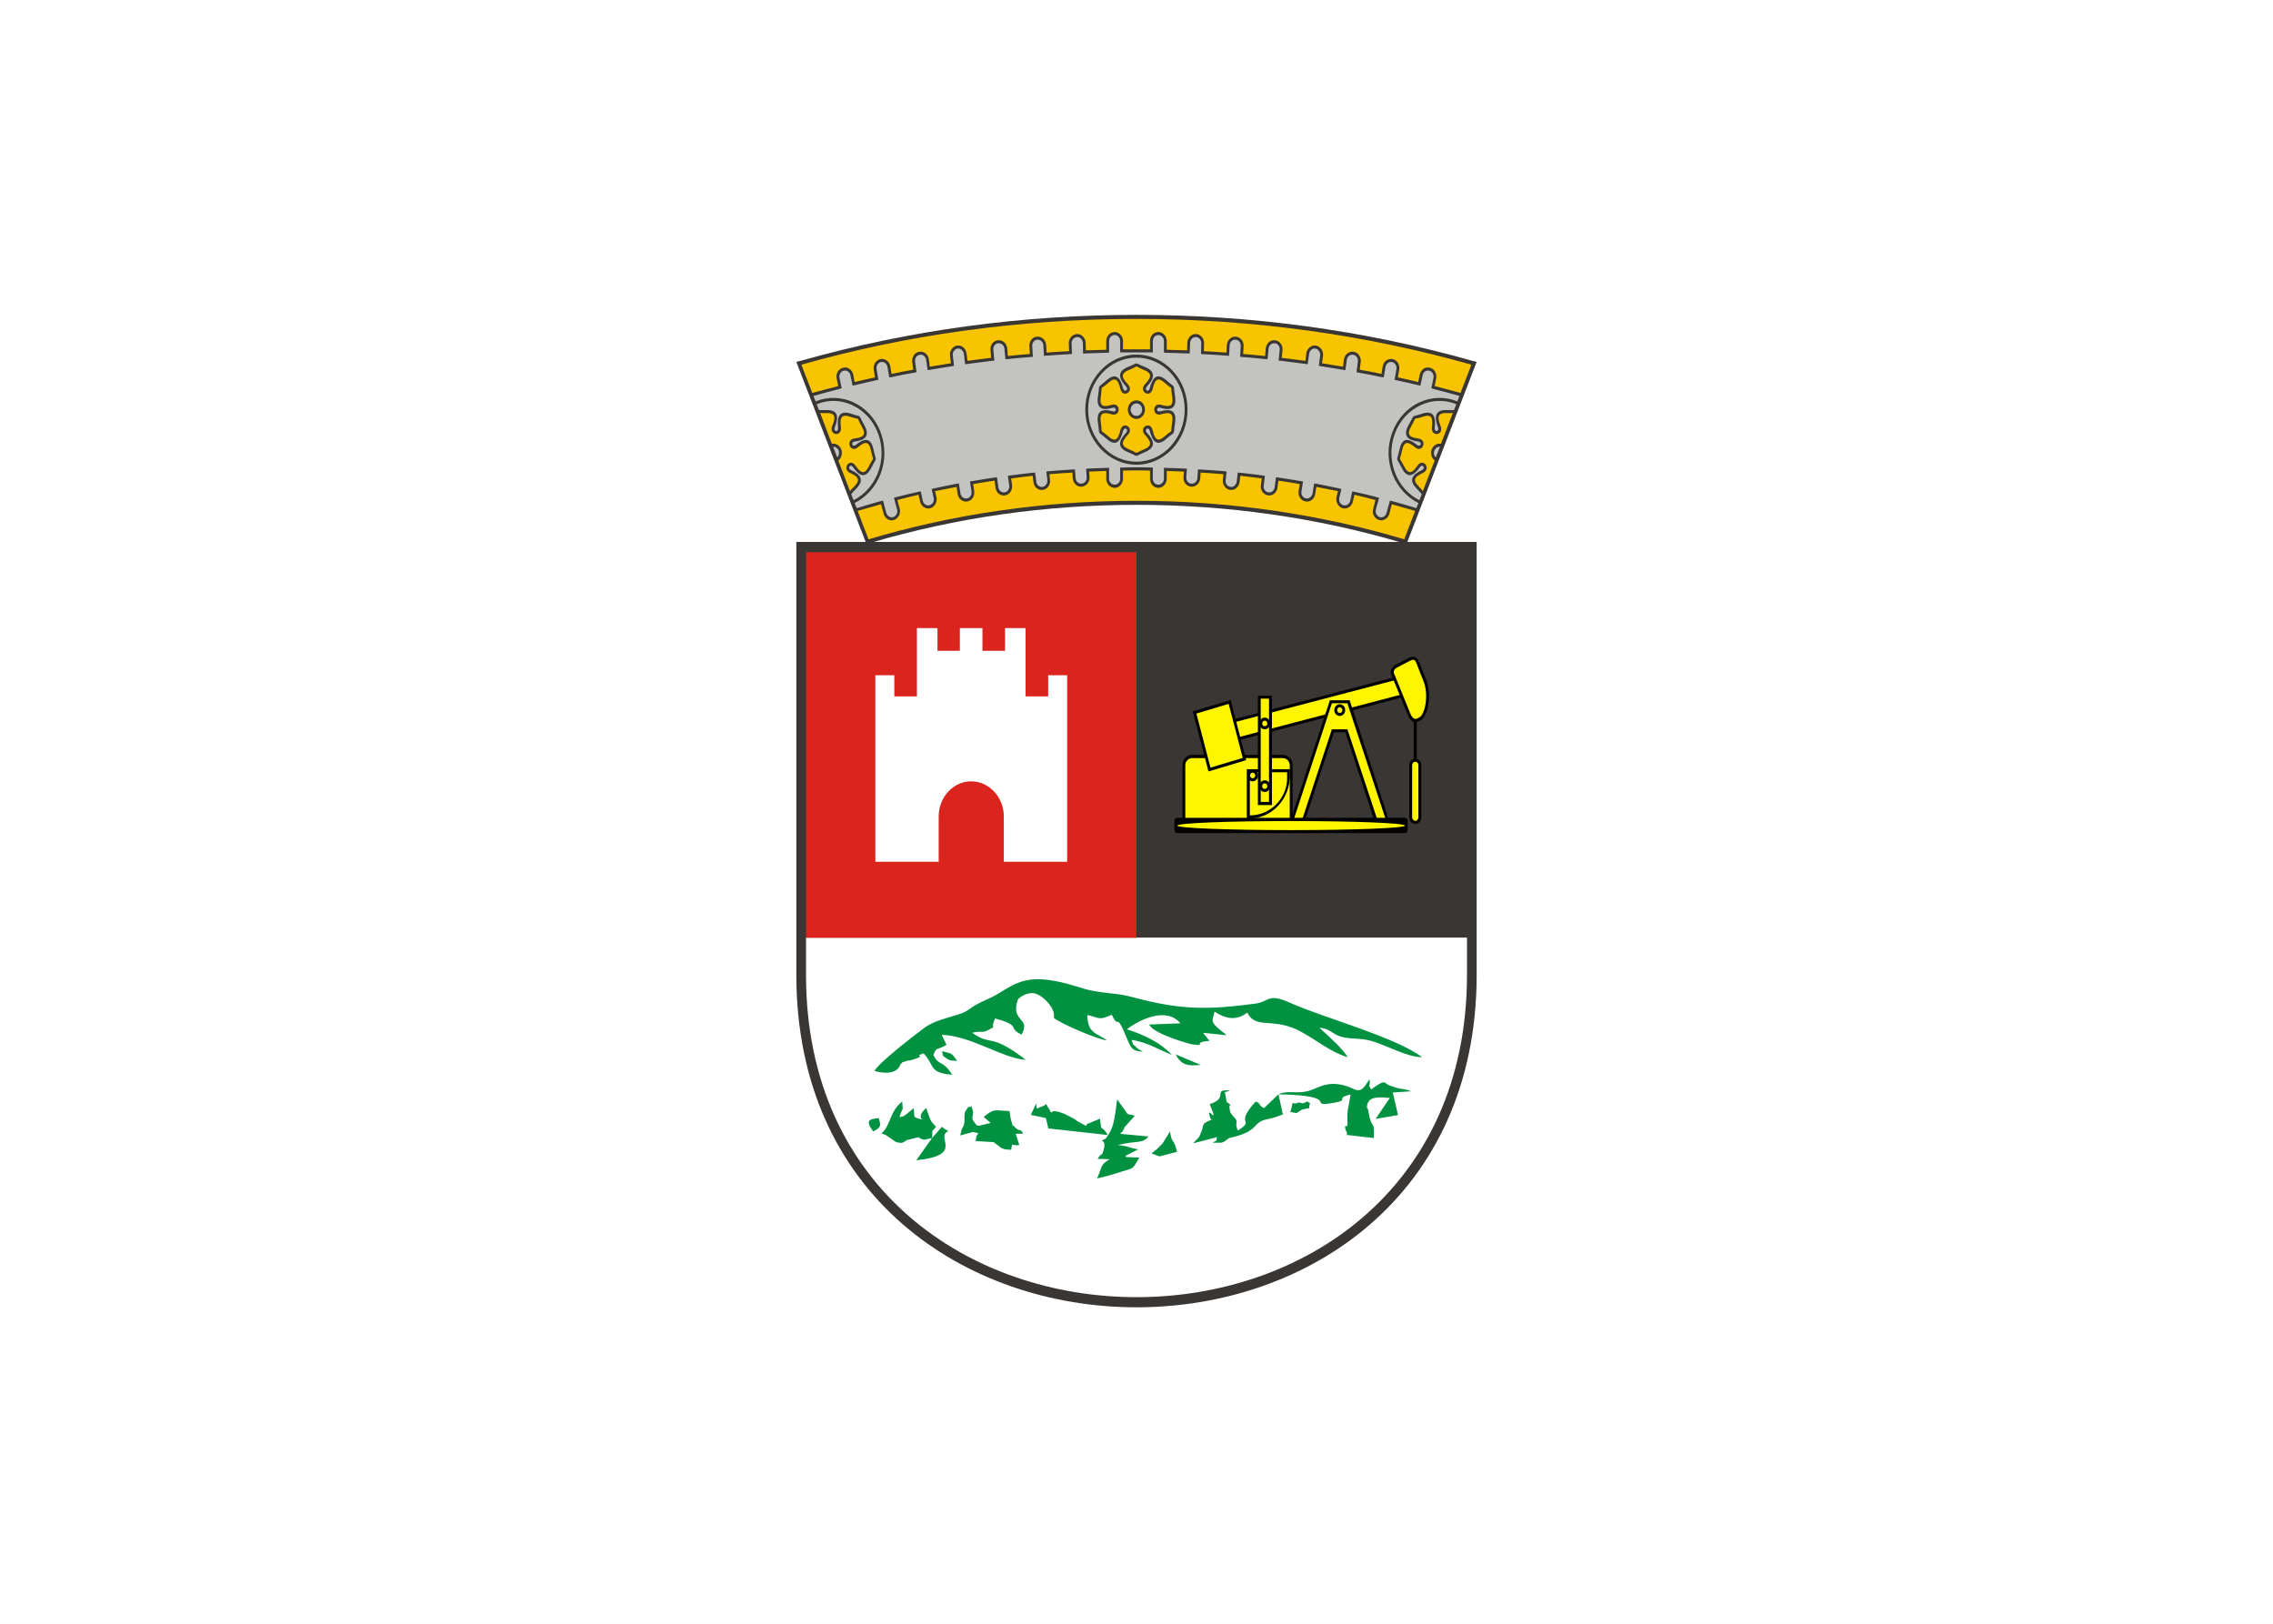
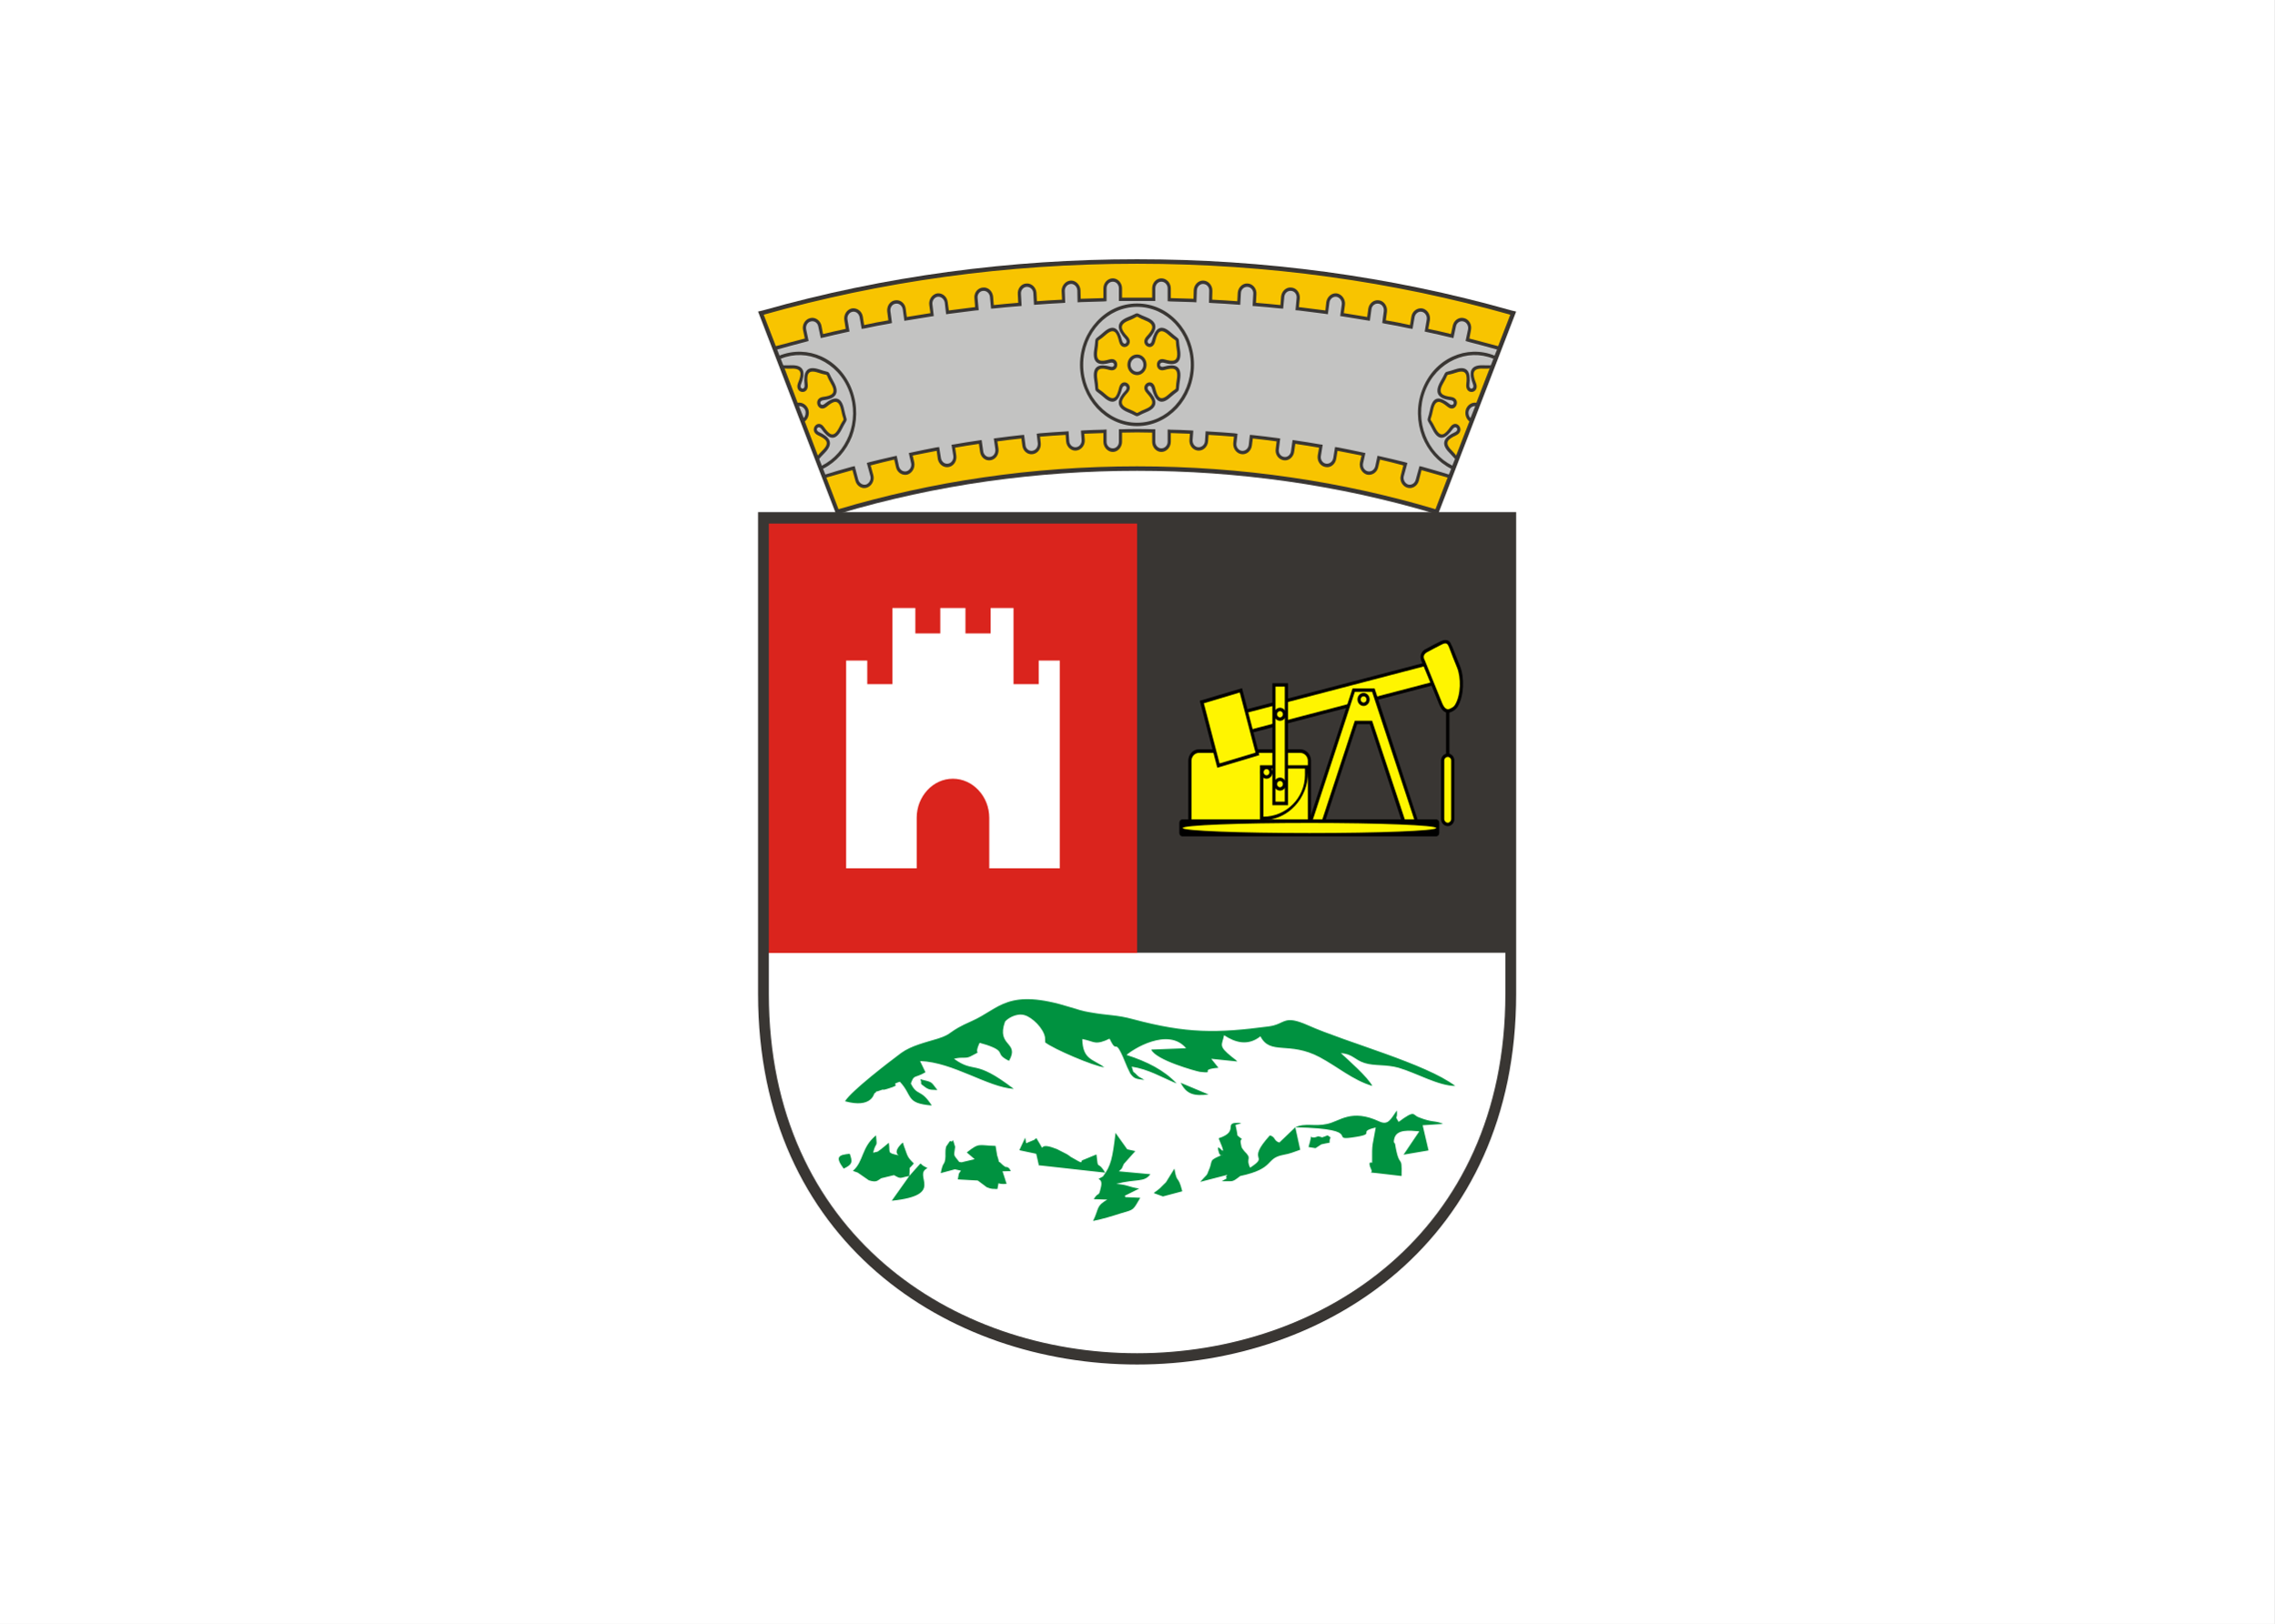
- <svg xmlns="http://www.w3.org/2000/svg" xml:space="preserve" width="1082.074" height="772.91" version="1.1" viewBox="0 0 11272.473 8050.933" id="prefix__svg91" clip-rule="evenodd" fill-rule="evenodd" image-rendering="optimizeQuality" shape-rendering="geometricPrecision" text-rendering="geometricPrecision">
-   <defs id="prefix__defs4">
-     <style type="text/css" id="style2">
+ <svg xmlns="http://www.w3.org/2000/svg" width="1082.1" height="772.91" clip-rule="evenodd" fill-rule="evenodd" image-rendering="optimizeQuality" shape-rendering="geometricPrecision" text-rendering="geometricPrecision" version="1.1" viewBox="0 0 11272 8050.9" xml:space="preserve">
+   <defs>
+     <style type="text/css">
			.prefix__fil4 {
				fill: #000
			}

			.prefix__fil0 {
				fill: #393633
			}

			.prefix__fil9 {
				fill: #f8c400
			}

			.prefix__fil5,
			.prefix__fil6 {
				fill: #fff500
			}

			.prefix__fil6 {
				fill-rule: nonzero
			}
		</style>
  </defs>
-   <g id="prefix__Layer_x0020_1">
-     <path fill="#fff" id="prefix__rect175" clip-rule="evenodd" fill-rule="evenodd" stroke-width="16.104" image-rendering="optimizeQuality" shape-rendering="geometricPrecision" text-rendering="geometricPrecision" d="M0-.417h11272.471v8051.765H0z" />
-     <g id="prefix___623482224" transform="translate(3949.235 1560.966)">
-       <g id="prefix__g71">
-         <path id="prefix__rect980" d="M47.998 3087.833v183.994c0 133.25 12.798 258.171 36.807 374.765 24.008 116.594 59.236 224.856 104.052 324.793 44.817 99.937 99.231 191.561 161.654 274.842 62.423 83.281 132.844 158.226 209.672 224.85 76.828 66.626 160.054 124.931 248.087 174.9 88.032 49.969 180.882 91.596 276.917 124.908 96.035 33.313 195.268 58.3 296.104 74.957 100.837 16.656 203.271 24.986 305.708 24.986 102.438 0 204.872-8.33 305.708-24.986 100.837-16.656 200.07-41.644 296.105-74.957 96.035-33.312 188.885-74.94 276.917-124.908 88.032-49.969 171.259-108.274 248.087-174.9 76.828-66.624 147.249-141.569 209.672-224.85 62.422-83.281 116.837-174.905 161.653-274.842 44.817-99.937 80.044-208.2 104.053-324.793 24.009-116.594 36.807-241.515 36.807-374.765v-183.994z" clip-rule="evenodd" display="inline" fill="#fff" fill-rule="evenodd" stroke="none" stroke-width="10.418" stroke-linecap="square" image-rendering="optimizeQuality" shape-rendering="geometricPrecision" text-rendering="geometricPrecision" />
-         <path class="prefix__fil0" d="M0 1126h3374v2146c0 2199-3374 2199-3374 0zm3326 1962v184c0 2132-3278 2132-3278 0v-184z" id="prefix__path7" display="inline" />
-         <path d="M387 3749c118 33 129-34 130-34 29-22-16 1 26-14 22-9 4 2 32-7 79-24 1-14 56-32 59 63 24 96 142 106-48-76-65-40-93-98 15-42 15-21 65-50l-24-50c147 5 302 117 417 124-180-138-170-65-266-134 43-11 51 3 80-14 50-28 4 7 34-57l31 9c94 32 31 38 100 71 49-86-58-62-18-174 7-11 49-41 88-29 34 10 83 58 90 98l1 23c36 29 216 106 263 111-51-38-96-33-98-126 45 9 52 21 84 13l18-6c2-1 7-3 9-4 3-1 7-4 11-4 39 83 15-32 78 126l14 29c18 24 25 23 62 28-14-10-21-10-31-20-26-28-12 0-25-39 76 12 130 46 200 75-55-59-132-98-223-127 24-23 185-126 265-30l-155 6c20 47 199 96 216 99 78 9-12-10 83-18l-32-40 116 12c-18-18 2 1-25-21-61-49-43-51-34-96 50 33 106 49 162 5 44 86 127 20 264 93 79 42 147 102 234 128-20-39-105-114-140-146 52 3 61 30 106 44s93 5 151 21c79 23 178 81 252 81-131-100-485-194-655-270-113-50-98-5-176 5-229 30-363 32-602-32-77-21-111-16-193-31-27-4-60-14-85-22-283-89-316 6-441 61-111 49-81 56-150 78-56 17-120 32-164 64-55 41-222 169-250 215zm489 303l27 6c-14 20-7 6-14 39l89 5 40 30c25 10 25 6 47 8 1-3 2-8 2-9 7-29-9-10 39-14 0 0-15-48-18-56 14 0 25-1 37-1l-8-13c-4-1-10-8-11-5-2 3-15-7-20-12-27-28-5 10-22-40l-7-42c-77-2-71-16-128 29l35 30-59 14-10-2c-28-36-23-23-18-67-18-57-1-14-23-26l-17 25c-6 24-1 38-4 57-6 31-9 6-20 61zm-78-353c-30-37-17-34-76-48 12 25-11 12 24 37 20 13 29 9 52 11zm1207 20l-124-52c26 50 57 60 124 52zm-203 454l86-23c-19-77-23-29-35-101l-37 60c-2 2-5 6-7 7l-21 21c-23 19-9 6-27 21zm-248 14c-51 30-35 38-63 95 45-9 83-21 124-34 61-18 52-12 86-69l-66-3-3-6 64-32c-50-8-50-17-102-21 91-24 124-5 152-43l-140-13c20-20 8-4 22-33l51-57-36-8-52-73c-14 116-20 145-56 194-43 23 3-4-9 48-12 51-8 14-32 53zm-316-204l11 48s-1 2-1 3l297 33c-37-61-30-2-39-81l-58 24c-21 4 14 28-56-13-2-2-6-4-8-6l-9-6-43-22c-3-1-6-3-8-3-95-38-32 39-85-46-3 2-7 2-8 6l-38 16-4-25-26 56zm-690 109l57-14c34 20 25 11 68 4l-78 110c244-25 90-114 159-145-22-12-18-9-31-21-17 19-35 38-50 56 5-53-7-22 20-56-32-32-26-31-45-81-1-6-2-8-4-12-48 43-18 57-18 57-54-12-37-9-44-56l-34 28c-22 14-4 9-36 16 14-56 19-15 13-77-66 53-54 116-103 158l22 8 49 34c35 11 38 1 55-9zm-167-43c39-18 40-30 27-66-47 5-68 11-27 66zm1783-78c-16-20-11-16-15-32-8-36 23-6-15-37-10-68-18-39 17-56-92-7-1 35-101 68 52 122-20-6 1 63 7 23 16 9 20 9-72 29-43 23-66 73-15 33 6-6-9 19-1 1-23 24-28 30l120-31c-17 23 19 5-24 28 52-1 43 7 82-23 158-34 109-78 191-94 33-6 44-12 76-23l-22-100c330 7 127 67 275 42 83-14 0-22 83-41-14 85-17 63-16 157 0 1-24-13-3 32 7 16-20 9 23 14l111 13c3-107-9-22-29-143-1-6-9-1-3-25 11-41 67-35 111-31l-70 104 111-19-26-112 91-6c-39-17-44-4-110-30-26-10-13-35-88 21-20-34-4-4-8-51-28 41-39 67-78 49-125-58-175-1-232 11-56 13-97-6-142 15l-71 68c-27-9-15-24-42-32-111 122 3 84-88 144-22-47 13-36-26-74zm317-13l26-17c59-14 26 3 41-31-21-12-1-12-37 0l-18-5c-50 22-19-33-43 48z" id="prefix__path9" fill="#009240" />
-         <path id="prefix__rect11" fill="#da241d" d="M48 1177h1639v1912H48z" />
-         <path d="M392 2712h314v-225c0-95 72-174 161-174s162 79 162 174v225h314v-925h-94v105h-112v-339h-102v113H923v-113H811v113H700v-113H598v339H486v-105h-94z" id="prefix__path13" fill="#fff" />
-         <g id="prefix__g69">
-           <path class="prefix__fil4" d="M1915 2541v-308c0-28 21-51 47-51h451c27 0 48 23 48 51v308z" id="prefix__path15" />
-           <path class="prefix__fil5" d="M1929 2525h518v-292c0-19-15-35-34-35h-451c-18 0-33 16-33 35z" id="prefix__path17" />
-           <path class="prefix__fil4" d="M2234 2253h214v30c0 118-90 214-199 214h-15z" id="prefix__path19" />
-           <path class="prefix__fil5" d="M2249 2268h185v29c0 102-84 185-185 185z" id="prefix__path21" />
-           <path class="prefix__fil4" id="prefix__polygon23" d="M3058 1883l-932 244-24-104 932-244z" />
-           <path class="prefix__fil6" id="prefix__polygon25" d="M3041 1872l-905 237-17-75 905-237z" />
-           <path class="prefix__fil4" id="prefix__polygon27" d="M2044 2264l-78-298 188-56 77 298z" />
-           <path class="prefix__fil6" id="prefix__polygon29" d="M2054 2245l-70-268 160-48 70 268z" />
-           <path class="prefix__fil4" id="prefix__polygon31" d="M2946 2527h-73l-150-457h-57l-150 457h-72l202-616h98z" />
-           <path class="prefix__fil5" id="prefix__polygon33" d="M2656 1926l-192 585h42l150-456h77l151 456h42l-193-585h-50z" />
-           <path class="prefix__fil4" id="prefix__rect35" d="M2289 1888h69.73v542.806H2289z" />
-           <path class="prefix__fil5" id="prefix__rect37" d="M2303 1903h41.213v512.085H2303z" />
-           <rect class="prefix__fil4" x="1875" y="2494" width="1156.77" height="75.686" rx="14" ry="15" id="prefix__rect39" />
-           <rect class="prefix__fil5" x="1890" y="2510" width="1128.25" height="44.965" rx="9508" ry="10240" id="prefix__rect41" />
-           <path id="prefix__polygon43" fill="#000" fill-rule="nonzero" d="M3062 2259v-262h15v262z" />
-           <path class="prefix__fil4" d="M3070 2201c16 0 29 14 29 31v260c0 18-13 32-29 32-17 0-30-14-30-32v-260c0-17 13-31 30-31z" id="prefix__path45" />
-           <path class="prefix__fil5" d="M3070 2216c8 0 15 7 15 16v260c0 9-7 17-15 17-9 0-16-8-16-17v-260c0-9 7-16 16-16z" id="prefix__path47" />
-           <path class="prefix__fil4" d="M2954 1792c-11-22-5-43 16-56h1c21-12 43-23 65-34 14-7 31-11 43 2 5 7 5 11 9 18l1 1c12 30 23 59 35 88 21 52 18 134-10 181-7 11-13 15-23 21-29 16-47-1-59-30-26-63-51-127-78-191z" id="prefix__path49" />
-           <path class="prefix__fil5" d="M3076 1729c11 30 23 59 35 89 18 44 18 121-9 166-5 8-10 11-18 15-15 9-27 6-39-22-26-63-52-129-78-192-9-16-3-27 10-35 22-12 43-23 65-34 27-15 29 4 34 13z" id="prefix__path51" />
-           <ellipse class="prefix__fil4" cx="2695" cy="1960" rx="27" ry="29" id="prefix__ellipse53" />
-           <ellipse class="prefix__fil5" cx="2695" cy="1960" rx="13" ry="14" id="prefix__ellipse55" />
-           <ellipse class="prefix__fil4" cx="2323" cy="2026" rx="27" ry="29" id="prefix__ellipse57" />
-           <ellipse class="prefix__fil5" cx="2323" cy="2026" rx="13" ry="14" id="prefix__ellipse59" />
-           <ellipse class="prefix__fil4" cx="2323" cy="2337" rx="27" ry="29" id="prefix__ellipse61" />
-           <ellipse class="prefix__fil5" cx="2323" cy="2337" rx="13" ry="14" id="prefix__ellipse63" />
-           <ellipse class="prefix__fil4" cx="2263" cy="2284" rx="27" ry="29" id="prefix__ellipse65" />
-           <ellipse class="prefix__fil5" cx="2263" cy="2284" rx="13" ry="14" id="prefix__ellipse67" />
-         </g>
-       </g>
-       <g id="prefix__g87">
-         <path class="prefix__fil0" d="M1687 0c561 0 1123 74 1666 228l21 5-348 904-16-5c-430-128-877-190-1323-190s-893 62-1324 190l-15 5L0 233l21-5C564 74 1126 0 1687 0z" id="prefix__path73" />
-         <path d="M85 402l27 70c6 0 17 1 36 0 60-2 63 35 43 85-9 23 19 27 16 2-6-53 6-88 64-69 60 21 32-3 65 55 32 56 4 77-46 83-23 3-12 31 6 16 40-32 74-39 87 25 14 66 19 29-11 89-29 57-60 41-90-2-14-20-32 4-10 14 46 21 68 49 24 93-13 13-19 20-24 26l27 69h2c38-12 77-23 116-34l13-3 16 61c5 16 20 25 35 21 14-5 23-22 19-37l-16-59 14-4c35-9 70-17 105-25l14-3 10 47c4 16 19 26 34 22 14-4 24-20 20-36l-10-45 14-3c36-8 71-15 107-22l14-2 8 50c3 16 17 27 32 24 15-2 25-18 23-34l-8-50 14-2c35-6 70-12 106-17l14-2 7 50c2 16 16 28 31 25 15-2 25-17 23-34l-7-48 15-2c35-5 71-9 107-13l13-1 6 45c1 16 15 28 30 26 16-2 26-17 25-33l-5-43 14-2c38-3 76-6 114-8l14-1 3 44c1 16 14 28 29 27 16-1 27-15 26-32l-3-42 14-1c29-1 57-3 85-3l15-1v55c0 16 12 29 28 29 15 0 27-13 27-29v-56h14c22-1 45-1 67-1s44 0 67 1h14v56c0 16 12 29 27 29s28-13 28-29v-55l14 1c29 0 57 2 85 3l15 1-3 42c-1 17 10 31 25 32s29-11 30-27l3-44 14 1c38 2 76 5 114 8l14 2-5 43c-2 16 9 31 24 33s29-10 31-26l5-45 14 1c36 4 71 8 107 13l14 2-6 48c-3 17 8 32 23 34 15 3 29-9 31-25l7-50 14 2c35 5 71 11 106 17l14 2-8 50c-3 16 8 32 22 34 15 3 30-8 33-24l8-50 14 2c35 7 71 14 107 22l14 3-10 45c-4 16 5 32 20 36s30-6 34-22l10-47 14 3c35 8 70 16 105 25l14 4-16 59c-4 15 5 32 19 37 15 4 30-5 34-21l17-61 13 3c39 11 77 22 116 34h2l10-25c-60-30-104-82-128-142-25-65-28-139-1-209 26-70 76-122 136-149 58-26 124-29 186-4l11-27c-42-12-84-23-127-34l-13-4 11-52c3-16-7-32-21-35-15-4-30 6-33 22l-11 52-14-3c-33-8-67-16-101-23l-13-3 9-53c3-16-7-32-22-35s-29 8-32 24l-9 52-14-2c-36-8-72-15-108-21l-13-3 7-53c2-16-8-31-23-33-15-3-30 8-32 25l-7 51-14-2c-34-6-69-11-104-17l-14-2 7-52c2-16-9-31-24-34-15-2-29 10-31 26l-7 52-13-2-117-15-14-1 5-54c2-16-9-31-24-32-16-2-29 10-31 26l-5 53-14-1c-36-4-72-7-108-10l-14-1 3-54c1-16-10-30-26-31-15-1-28 11-29 27l-3 53-14-1c-37-3-74-5-112-7l-13-1 1-53c1-17-11-30-26-31s-28 12-29 29l-2 53-14-1c-33-1-67-2-100-3l-14-1v-57c0-17-13-30-28-30s-27 13-27 30v56h-162v-56c0-17-12-30-27-30-16 0-28 13-28 30v57l-14 1c-33 1-67 2-101 3l-14 1-1-53c-1-17-14-30-29-29s-27 14-27 31l2 53-14 1c-37 2-74 4-111 7l-14 1-3-53c-1-16-15-28-30-27s-26 15-25 31l3 54-14 1c-36 3-72 6-108 10l-14 1-5-53c-2-16-16-28-31-26-15 1-26 16-24 32l5 54-14 1-117 15-14 2-6-52c-3-16-17-28-32-26-15 3-25 18-23 34l6 52-13 2c-35 6-70 11-104 17l-14 2-7-51c-3-17-17-28-32-25-15 2-25 17-23 33l7 53-13 3c-36 6-72 13-108 21l-14 2-9-52c-3-16-17-27-32-24s-25 19-22 35l9 53-14 3c-33 7-67 15-100 23l-14 3-11-52c-3-16-18-26-33-22-15 3-24 19-21 35l11 52-14 4c-42 11-84 22-126 34zm1602-205c70 0 133 30 179 80 46 49 74 117 74 193 0 75-28 143-74 193-46 49-109 80-179 80s-133-31-179-80c-46-50-75-118-75-193 0-76 29-144 75-193 46-50 109-80 179-80zm169 90c-43-46-103-75-169-75s-126 29-169 75c-44 47-71 111-71 183 0 71 27 135 71 182 43 47 103 76 169 76s126-29 169-76 70-111 70-182c0-72-27-136-70-183zm-117 68c-16 17 8 33 14 8 13-52 37-79 83-38 49 44 31 11 42 78 10 64-24 72-72 58-23-6-23 24 0 17 48-13 82-6 72 59-11 67 7 34-42 77-46 42-70 14-83-38-6-24-30-9-14 9 36 38 46 73-11 96-59 24-24 24-83 0-56-23-46-58-10-96 16-18-8-33-15-9-13 52-36 80-82 38-49-43-31-10-42-77-10-65 24-72 72-59 22 7 22-23 0-17-48 14-82 6-72-58 11-67-7-34 42-78 46-41 69-14 82 38 7 25 31 9 15-8-36-39-46-74 10-97 59-23 24-23 83 0 57 23 47 58 11 97zm-52 84c-16 0-29 14-29 31s13 31 29 31 28-14 28-31-12-31-28-31zM182 654l21 53c8-8 11-22 7-34-5-12-16-20-28-19zm107 279c60-30 104-82 128-142 25-65 27-139 1-209s-77-122-136-149c-58-26-124-29-187-4l6 14c59-24 121-21 175 4 57 26 104 74 129 140s23 137-1 198c-23 57-64 106-120 134zm2801-14l12-30c-5-6-12-13-24-26-45-44-22-72 24-93 21-10 4-34-10-14-31 43-62 59-90 2-30-60-25-23-11-89 13-64 46-57 86-25 19 15 29-13 7-16-50-6-79-27-47-83 34-58 6-34 66-55 58-19 69 16 63 69-3 25 25 21 16-2-19-50-16-87 44-85 19 1 30 0 36 0l-19 48 35-90-5 13c-59-24-121-21-175 4-57 26-104 74-129 140s-23 137 1 198c22 57 64 106 120 134zm81-212l21-53c-12-1-23 7-28 19s-1 26 7 34z" id="prefix__path75" fill="#c3c3c2" />
-         <path class="prefix__fil9" d="M1687 771c-22 0-45 1-67 1v41c0 24-19 45-41 45-23 0-42-21-42-45v-39c-28 1-57 2-85 3l2 27c2 25-16 46-39 48-22 2-42-17-44-41l-2-29c-38 2-76 5-114 8l3 28c3 25-13 47-36 50s-43-14-46-39l-4-31c-35 4-71 8-107 13l5 33c3 25-12 47-35 51s-44-13-47-38l-5-35c-36 5-71 11-106 17l5 34c4 25-11 48-33 52-23 5-45-12-49-36l-5-36c-36 7-72 14-107 21l7 30c5 24-9 49-31 55-22 5-45-9-50-33l-8-34c-35 8-70 17-105 26l12 44c6 23-7 48-29 55s-45-7-51-31l-13-47c-38 11-77 22-116 33l54 141c413-123 861-191 1329-191s916 68 1328 191l54-141c-38-11-77-22-116-33l-12 47c-6 24-30 38-52 31s-35-32-28-55l11-44c-34-9-69-18-104-26l-8 34c-5 24-28 38-50 33-22-6-36-31-31-55l7-30c-36-7-71-14-107-21l-6 36c-4 24-25 41-48 36-23-4-38-27-34-52l6-34c-35-6-71-12-106-17l-5 35c-3 25-25 42-47 38-23-4-39-26-35-51l4-33c-35-5-71-9-106-13l-4 31c-3 25-24 42-46 39-23-3-39-25-37-50l3-28c-37-3-75-6-113-8l-2 29c-2 24-22 43-45 41s-40-23-38-48l2-27c-29-1-57-2-85-3v39c0 24-19 45-42 45s-41-21-41-45v-41c-23 0-45-1-67-1z" id="prefix__path77" />
-         <path class="prefix__fil9" d="M1687 20C1103 20 544 100 25 247l54 140c43-11 86-23 129-34l-8-38c-5-24 10-48 32-53 22-6 45 10 50 34l7 37c34-8 68-16 101-23l-6-38c-4-25 11-48 33-53 23-4 45 12 49 36l6 38c36-8 72-15 108-21l-5-38c-3-25 12-48 35-51 23-4 44 13 47 37l5 37c35-6 70-11 105-17l-5-37c-3-24 13-47 35-51 23-3 44 14 47 39l5 37 117-15-3-38c-3-25 14-47 37-49 23-3 43 15 46 40l3 38c36-4 73-7 109-10l-2-38c-2-25 15-47 38-48 23-2 43 17 45 41l2 38c37-3 74-5 112-7l-2-39c0-24 18-45 41-46 22-1 42 19 43 43l1 38c34-1 67-2 101-3v-43c0-25 19-45 42-45 22 0 41 20 41 45v41h134v-41c0-25 18-45 41-45s42 20 42 45v43c34 1 67 2 101 3l1-38c1-24 20-44 43-43s41 22 40 46l-1 39c37 2 74 4 112 7l2-38c2-24 22-43 44-41 23 1 41 23 39 48l-2 38c36 3 72 6 109 10l3-38c3-25 23-43 46-40 23 2 39 24 37 49l-4 38c40 5 79 10 118 15l4-37c4-25 25-42 47-39 23 4 39 27 36 51l-5 37c35 6 70 11 104 17l5-37c4-24 25-41 48-37 22 3 38 26 35 51l-5 38c36 6 72 13 108 21l6-38c4-24 26-40 49-36 22 5 37 28 33 53l-7 38c34 7 68 15 101 23l8-37c5-24 27-40 50-34 22 5 36 29 31 53l-7 38c43 11 85 23 128 34l54-140C2830 100 2270 20 1687 20z" id="prefix__path79" />
-         <path class="prefix__fil9" d="M1729 344c28-30 41-53-5-71-58-23-16-23-74 0-46 18-34 41-6 71 34 36-25 72-37 23-10-41-22-64-60-30-47 42-27 3-37 68-8 53 16 52 54 41 46-13 46 60 0 47-38-11-62-11-54 41 10 65-10 26 37 68 38 34 50 11 60-30 12-49 71-13 37 23-28 31-40 53 6 72 58 23 16 23 74 0 46-19 33-41 5-72-33-36 26-72 38-23 10 41 22 64 60 30 47-42 26-3 37-68 8-52-16-52-55-41-45 13-45-60 0-47 39 11 63 12 55-41-11-65 10-26-37-68-38-34-50-11-60 30-12 49-71 13-38-23zm-42 80c23 0 42 20 42 46 0 25-19 46-42 46-24 0-43-21-43-46 0-26 19-46 43-46z" id="prefix__path81" />
-         <path class="prefix__fil9" d="M3256 486c-5 1-15 2-30 1-50-2-46 25-31 64 19 47-48 57-43 6 5-42 2-68-45-52-58 20-25-8-58 48-26 45-3 55 36 60 47 7 21 74-16 44-32-26-54-37-65 15-13 65-19 20 10 79 24 47 43 30 67-4 28-40 70 17 26 37-36 17-56 32-19 68 10 10 15 17 19 22l59-152c-16-12-22-35-15-55 8-20 27-31 46-28z" id="prefix__path83" />
-         <path class="prefix__fil9" d="M118 486c5 1 14 2 30 1 50-2 46 25 30 64-18 47 49 57 43 6-5-42-2-68 46-52 58 20 25-8 57 48 27 45 4 55-36 60-46 7-21 74 17 44 31-26 54-37 65 15 13 65 18 20-10 79-24 47-43 30-67-4-28-40-70 17-26 37 36 17 56 32 19 68-10 10-16 17-20 22l-58-152c16-12 22-35 15-55-8-20-27-31-47-28z" id="prefix__path85" />
-       </g>
-     </g>
+   <path d="m0-0.417h11272v8051.8h-11272z" clip-rule="evenodd" fill="#fff" fill-rule="evenodd" image-rendering="optimizeQuality" shape-rendering="geometricPrecision" stroke-width="16.104" text-rendering="geometricPrecision" />
+   <g transform="matrix(1.1137 0 0 1.1137 3757.5 1285.2)">
+     <path d="m47.998 3087.8v183.99c0 133.25 12.798 258.17 36.807 374.76 24.008 116.59 59.236 224.86 104.05 324.79 44.817 99.937 99.231 191.56 161.65 274.84s132.84 158.23 209.67 224.85c76.828 66.626 160.05 124.93 248.09 174.9 88.032 49.969 180.88 91.596 276.92 124.91 96.035 33.313 195.27 58.3 296.1 74.957 100.84 16.656 203.27 24.986 305.71 24.986 102.44 0 204.87-8.33 305.71-24.986 100.84-16.656 200.07-41.644 296.1-74.957 96.035-33.312 188.88-74.94 276.92-124.91 88.032-49.969 171.26-108.27 248.09-174.9 76.828-66.624 147.25-141.57 209.67-224.85 62.422-83.281 116.84-174.9 161.65-274.84 44.817-99.937 80.044-208.2 104.05-324.79 24.009-116.59 36.807-241.52 36.807-374.76v-183.99z" clip-rule="evenodd" fill="#fff" fill-rule="evenodd" image-rendering="optimizeQuality" shape-rendering="geometricPrecision" stroke-linecap="square" stroke-width="10.418" text-rendering="geometricPrecision" />
+     <path class="prefix__fil0" d="m0 1126h3374v2146c0 2199-3374 2199-3374 0zm3326 1962v184c0 2132-3278 2132-3278 0v-184z" />
+     <path d="m387 3749c118 33 129-34 130-34 29-22-16 1 26-14 22-9 4 2 32-7 79-24 1-14 56-32 59 63 24 96 142 106-48-76-65-40-93-98 15-42 15-21 65-50l-24-50c147 5 302 117 417 124-180-138-170-65-266-134 43-11 51 3 80-14 50-28 4 7 34-57l31 9c94 32 31 38 100 71 49-86-58-62-18-174 7-11 49-41 88-29 34 10 83 58 90 98l1 23c36 29 216 106 263 111-51-38-96-33-98-126 45 9 52 21 84 13l18-6c2-1 7-3 9-4 3-1 7-4 11-4 39 83 15-32 78 126l14 29c18 24 25 23 62 28-14-10-21-10-31-20-26-28-12 0-25-39 76 12 130 46 200 75-55-59-132-98-223-127 24-23 185-126 265-30l-155 6c20 47 199 96 216 99 78 9-12-10 83-18l-32-40 116 12c-18-18 2 1-25-21-61-49-43-51-34-96 50 33 106 49 162 5 44 86 127 20 264 93 79 42 147 102 234 128-20-39-105-114-140-146 52 3 61 30 106 44s93 5 151 21c79 23 178 81 252 81-131-100-485-194-655-270-113-50-98-5-176 5-229 30-363 32-602-32-77-21-111-16-193-31-27-4-60-14-85-22-283-89-316 6-441 61-111 49-81 56-150 78-56 17-120 32-164 64-55 41-222 169-250 215zm489 303 27 6c-14 20-7 6-14 39l89 5 40 30c25 10 25 6 47 8 1-3 2-8 2-9 7-29-9-10 39-14 0 0-15-48-18-56 14 0 25-1 37-1l-8-13c-4-1-10-8-11-5-2 3-15-7-20-12-27-28-5 10-22-40l-7-42c-77-2-71-16-128 29l35 30-59 14-10-2c-28-36-23-23-18-67-18-57-1-14-23-26l-17 25c-6 24-1 38-4 57-6 31-9 6-20 61zm-78-353c-30-37-17-34-76-48 12 25-11 12 24 37 20 13 29 9 52 11zm1207 20-124-52c26 50 57 60 124 52zm-203 454 86-23c-19-77-23-29-35-101l-37 60c-2 2-5 6-7 7l-21 21c-23 19-9 6-27 21zm-248 14c-51 30-35 38-63 95 45-9 83-21 124-34 61-18 52-12 86-69l-66-3-3-6 64-32c-50-8-50-17-102-21 91-24 124-5 152-43l-140-13c20-20 8-4 22-33l51-57-36-8-52-73c-14 116-20 145-56 194-43 23 3-4-9 48-12 51-8 14-32 53zm-316-204 11 48s-1 2-1 3l297 33c-37-61-30-2-39-81l-58 24c-21 4 14 28-56-13-2-2-6-4-8-6l-9-6-43-22c-3-1-6-3-8-3-95-38-32 39-85-46-3 2-7 2-8 6l-38 16-4-25-26 56zm-690 109 57-14c34 20 25 11 68 4l-78 110c244-25 90-114 159-145-22-12-18-9-31-21-17 19-35 38-50 56 5-53-7-22 20-56-32-32-26-31-45-81-1-6-2-8-4-12-48 43-18 57-18 57-54-12-37-9-44-56l-34 28c-22 14-4 9-36 16 14-56 19-15 13-77-66 53-54 116-103 158l22 8 49 34c35 11 38 1 55-9zm-167-43c39-18 40-30 27-66-47 5-68 11-27 66zm1783-78c-16-20-11-16-15-32-8-36 23-6-15-37-10-68-18-39 17-56-92-7-1 35-101 68 52 122-20-6 1 63 7 23 16 9 20 9-72 29-43 23-66 73-15 33 6-6-9 19-1 1-23 24-28 30l120-31c-17 23 19 5-24 28 52-1 43 7 82-23 158-34 109-78 191-94 33-6 44-12 76-23l-22-100c330 7 127 67 275 42 83-14 0-22 83-41-14 85-17 63-16 157 0 1-24-13-3 32 7 16-20 9 23 14l111 13c3-107-9-22-29-143-1-6-9-1-3-25 11-41 67-35 111-31l-70 104 111-19-26-112 91-6c-39-17-44-4-110-30-26-10-13-35-88 21-20-34-4-4-8-51-28 41-39 67-78 49-125-58-175-1-232 11-56 13-97-6-142 15l-71 68c-27-9-15-24-42-32-111 122 3 84-88 144-22-47 13-36-26-74zm317-13 26-17c59-14 26 3 41-31-21-12-1-12-37 0l-18-5c-50 22-19-33-43 48z" fill="#009240" />
+     <path d="m48 1177h1639v1912h-1639z" fill="#da241d" />
+     <path d="m392 2712h314v-225c0-95 72-174 161-174s162 79 162 174v225h314v-925h-94v105h-112v-339h-102v113h-112v-113h-112v113h-111v-113h-102v339h-112v-105h-94z" fill="#fff" />
+     <path class="prefix__fil4" d="m1915 2541v-308c0-28 21-51 47-51h451c27 0 48 23 48 51v308z" />
+     <path class="prefix__fil5" d="m1929 2525h518v-292c0-19-15-35-34-35h-451c-18 0-33 16-33 35z" />
+     <path class="prefix__fil4" d="m2234 2253h214v30c0 118-90 214-199 214h-15z" />
+     <path class="prefix__fil5" d="m2249 2268h185v29c0 102-84 185-185 185z" />
+     <path class="prefix__fil4" d="m3058 1883-932 244-24-104 932-244z" />
+     <path class="prefix__fil6" d="m3041 1872-905 237-17-75 905-237z" />
+     <path class="prefix__fil4" d="m2044 2264-78-298 188-56 77 298z" />
+     <path class="prefix__fil6" d="m2054 2245-70-268 160-48 70 268z" />
+     <path class="prefix__fil4" d="m2946 2527h-73l-150-457h-57l-150 457h-72l202-616h98z" />
+     <path class="prefix__fil5" d="m2656 1926-192 585h42l150-456h77l151 456h42l-193-585h-50z" />
+     <path class="prefix__fil4" d="m2289 1888h69.73v542.81h-69.73z" />
+     <path class="prefix__fil5" d="m2303 1903h41.213v512.08h-41.213z" />
+     <rect class="prefix__fil4" x="1875" y="2494" width="1156.8" height="75.686" rx="14" ry="15" />
+     <rect class="prefix__fil5" x="1890" y="2510" width="1128.2" height="44.965" rx="9508" ry="10240" />
+     <path d="m3062 2259v-262h15v262z" fill-rule="nonzero" />
+     <path class="prefix__fil4" d="m3070 2201c16 0 29 14 29 31v260c0 18-13 32-29 32-17 0-30-14-30-32v-260c0-17 13-31 30-31z" />
+     <path class="prefix__fil5" d="m3070 2216c8 0 15 7 15 16v260c0 9-7 17-15 17-9 0-16-8-16-17v-260c0-9 7-16 16-16z" />
+     <path class="prefix__fil4" d="m2954 1792c-11-22-5-43 16-56h1c21-12 43-23 65-34 14-7 31-11 43 2 5 7 5 11 9 18l1 1c12 30 23 59 35 88 21 52 18 134-10 181-7 11-13 15-23 21-29 16-47-1-59-30-26-63-51-127-78-191z" />
+     <path class="prefix__fil5" d="m3076 1729c11 30 23 59 35 89 18 44 18 121-9 166-5 8-10 11-18 15-15 9-27 6-39-22-26-63-52-129-78-192-9-16-3-27 10-35 22-12 43-23 65-34 27-15 29 4 34 13z" />
+     <ellipse class="prefix__fil4" cx="2695" cy="1960" rx="27" ry="29" />
+     <ellipse class="prefix__fil5" cx="2695" cy="1960" rx="13" ry="14" />
+     <ellipse class="prefix__fil4" cx="2323" cy="2026" rx="27" ry="29" />
+     <ellipse class="prefix__fil5" cx="2323" cy="2026" rx="13" ry="14" />
+     <ellipse class="prefix__fil4" cx="2323" cy="2337" rx="27" ry="29" />
+     <ellipse class="prefix__fil5" cx="2323" cy="2337" rx="13" ry="14" />
+     <ellipse class="prefix__fil4" cx="2263" cy="2284" rx="27" ry="29" />
+     <ellipse class="prefix__fil5" cx="2263" cy="2284" rx="13" ry="14" />
+     <path class="prefix__fil0" d="m1687 0c561 0 1123 74 1666 228l21 5-348 904-16-5c-430-128-877-190-1323-190s-893 62-1324 190l-15 5-348-904 21-5c543-154 1105-228 1666-228z" />
+     <path d="m85 402 27 70c6 0 17 1 36 0 60-2 63 35 43 85-9 23 19 27 16 2-6-53 6-88 64-69 60 21 32-3 65 55 32 56 4 77-46 83-23 3-12 31 6 16 40-32 74-39 87 25 14 66 19 29-11 89-29 57-60 41-90-2-14-20-32 4-10 14 46 21 68 49 24 93-13 13-19 20-24 26l27 69h2c38-12 77-23 116-34l13-3 16 61c5 16 20 25 35 21 14-5 23-22 19-37l-16-59 14-4c35-9 70-17 105-25l14-3 10 47c4 16 19 26 34 22 14-4 24-20 20-36l-10-45 14-3c36-8 71-15 107-22l14-2 8 50c3 16 17 27 32 24 15-2 25-18 23-34l-8-50 14-2c35-6 70-12 106-17l14-2 7 50c2 16 16 28 31 25 15-2 25-17 23-34l-7-48 15-2c35-5 71-9 107-13l13-1 6 45c1 16 15 28 30 26 16-2 26-17 25-33l-5-43 14-2c38-3 76-6 114-8l14-1 3 44c1 16 14 28 29 27 16-1 27-15 26-32l-3-42 14-1c29-1 57-3 85-3l15-1v55c0 16 12 29 28 29 15 0 27-13 27-29v-56h14c22-1 45-1 67-1s44 0 67 1h14v56c0 16 12 29 27 29s28-13 28-29v-55l14 1c29 0 57 2 85 3l15 1-3 42c-1 17 10 31 25 32s29-11 30-27l3-44 14 1c38 2 76 5 114 8l14 2-5 43c-2 16 9 31 24 33s29-10 31-26l5-45 14 1c36 4 71 8 107 13l14 2-6 48c-3 17 8 32 23 34 15 3 29-9 31-25l7-50 14 2c35 5 71 11 106 17l14 2-8 50c-3 16 8 32 22 34 15 3 30-8 33-24l8-50 14 2c35 7 71 14 107 22l14 3-10 45c-4 16 5 32 20 36s30-6 34-22l10-47 14 3c35 8 70 16 105 25l14 4-16 59c-4 15 5 32 19 37 15 4 30-5 34-21l17-61 13 3c39 11 77 22 116 34h2l10-25c-60-30-104-82-128-142-25-65-28-139-1-209 26-70 76-122 136-149 58-26 124-29 186-4l11-27c-42-12-84-23-127-34l-13-4 11-52c3-16-7-32-21-35-15-4-30 6-33 22l-11 52-14-3c-33-8-67-16-101-23l-13-3 9-53c3-16-7-32-22-35s-29 8-32 24l-9 52-14-2c-36-8-72-15-108-21l-13-3 7-53c2-16-8-31-23-33-15-3-30 8-32 25l-7 51-14-2c-34-6-69-11-104-17l-14-2 7-52c2-16-9-31-24-34-15-2-29 10-31 26l-7 52-13-2-117-15-14-1 5-54c2-16-9-31-24-32-16-2-29 10-31 26l-5 53-14-1c-36-4-72-7-108-10l-14-1 3-54c1-16-10-30-26-31-15-1-28 11-29 27l-3 53-14-1c-37-3-74-5-112-7l-13-1 1-53c1-17-11-30-26-31s-28 12-29 29l-2 53-14-1c-33-1-67-2-100-3l-14-1v-57c0-17-13-30-28-30s-27 13-27 30v56h-162v-56c0-17-12-30-27-30-16 0-28 13-28 30v57l-14 1c-33 1-67 2-101 3l-14 1-1-53c-1-17-14-30-29-29s-27 14-27 31l2 53-14 1c-37 2-74 4-111 7l-14 1-3-53c-1-16-15-28-30-27s-26 15-25 31l3 54-14 1c-36 3-72 6-108 10l-14 1-5-53c-2-16-16-28-31-26-15 1-26 16-24 32l5 54-14 1-117 15-14 2-6-52c-3-16-17-28-32-26-15 3-25 18-23 34l6 52-13 2c-35 6-70 11-104 17l-14 2-7-51c-3-17-17-28-32-25-15 2-25 17-23 33l7 53-13 3c-36 6-72 13-108 21l-14 2-9-52c-3-16-17-27-32-24s-25 19-22 35l9 53-14 3c-33 7-67 15-100 23l-14 3-11-52c-3-16-18-26-33-22-15 3-24 19-21 35l11 52-14 4c-42 11-84 22-126 34zm1602-205c70 0 133 30 179 80 46 49 74 117 74 193 0 75-28 143-74 193-46 49-109 80-179 80s-133-31-179-80c-46-50-75-118-75-193 0-76 29-144 75-193 46-50 109-80 179-80zm169 90c-43-46-103-75-169-75s-126 29-169 75c-44 47-71 111-71 183 0 71 27 135 71 182 43 47 103 76 169 76s126-29 169-76 70-111 70-182c0-72-27-136-70-183zm-117 68c-16 17 8 33 14 8 13-52 37-79 83-38 49 44 31 11 42 78 10 64-24 72-72 58-23-6-23 24 0 17 48-13 82-6 72 59-11 67 7 34-42 77-46 42-70 14-83-38-6-24-30-9-14 9 36 38 46 73-11 96-59 24-24 24-83 0-56-23-46-58-10-96 16-18-8-33-15-9-13 52-36 80-82 38-49-43-31-10-42-77-10-65 24-72 72-59 22 7 22-23 0-17-48 14-82 6-72-58 11-67-7-34 42-78 46-41 69-14 82 38 7 25 31 9 15-8-36-39-46-74 10-97 59-23 24-23 83 0 57 23 47 58 11 97zm-52 84c-16 0-29 14-29 31s13 31 29 31 28-14 28-31-12-31-28-31zm-1505 215 21 53c8-8 11-22 7-34-5-12-16-20-28-19zm107 279c60-30 104-82 128-142 25-65 27-139 1-209s-77-122-136-149c-58-26-124-29-187-4l6 14c59-24 121-21 175 4 57 26 104 74 129 140s23 137-1 198c-23 57-64 106-120 134zm2801-14 12-30c-5-6-12-13-24-26-45-44-22-72 24-93 21-10 4-34-10-14-31 43-62 59-90 2-30-60-25-23-11-89 13-64 46-57 86-25 19 15 29-13 7-16-50-6-79-27-47-83 34-58 6-34 66-55 58-19 69 16 63 69-3 25 25 21 16-2-19-50-16-87 44-85 19 1 30 0 36 0l-19 48 35-90-5 13c-59-24-121-21-175 4-57 26-104 74-129 140s-23 137 1 198c22 57 64 106 120 134zm81-212 21-53c-12-1-23 7-28 19s-1 26 7 34z" fill="#c3c3c2" />
+     <path class="prefix__fil9" d="m1687 771c-22 0-45 1-67 1v41c0 24-19 45-41 45-23 0-42-21-42-45v-39c-28 1-57 2-85 3l2 27c2 25-16 46-39 48-22 2-42-17-44-41l-2-29c-38 2-76 5-114 8l3 28c3 25-13 47-36 50s-43-14-46-39l-4-31c-35 4-71 8-107 13l5 33c3 25-12 47-35 51s-44-13-47-38l-5-35c-36 5-71 11-106 17l5 34c4 25-11 48-33 52-23 5-45-12-49-36l-5-36c-36 7-72 14-107 21l7 30c5 24-9 49-31 55-22 5-45-9-50-33l-8-34c-35 8-70 17-105 26l12 44c6 23-7 48-29 55s-45-7-51-31l-13-47c-38 11-77 22-116 33l54 141c413-123 861-191 1329-191s916 68 1328 191l54-141c-38-11-77-22-116-33l-12 47c-6 24-30 38-52 31s-35-32-28-55l11-44c-34-9-69-18-104-26l-8 34c-5 24-28 38-50 33-22-6-36-31-31-55l7-30c-36-7-71-14-107-21l-6 36c-4 24-25 41-48 36-23-4-38-27-34-52l6-34c-35-6-71-12-106-17l-5 35c-3 25-25 42-47 38-23-4-39-26-35-51l4-33c-35-5-71-9-106-13l-4 31c-3 25-24 42-46 39-23-3-39-25-37-50l3-28c-37-3-75-6-113-8l-2 29c-2 24-22 43-45 41s-40-23-38-48l2-27c-29-1-57-2-85-3v39c0 24-19 45-42 45s-41-21-41-45v-41c-23 0-45-1-67-1z" />
+     <path class="prefix__fil9" d="m1687 20c-584 0-1143 80-1662 227l54 140c43-11 86-23 129-34l-8-38c-5-24 10-48 32-53 22-6 45 10 50 34l7 37c34-8 68-16 101-23l-6-38c-4-25 11-48 33-53 23-4 45 12 49 36l6 38c36-8 72-15 108-21l-5-38c-3-25 12-48 35-51 23-4 44 13 47 37l5 37c35-6 70-11 105-17l-5-37c-3-24 13-47 35-51 23-3 44 14 47 39l5 37 117-15-3-38c-3-25 14-47 37-49 23-3 43 15 46 40l3 38c36-4 73-7 109-10l-2-38c-2-25 15-47 38-48 23-2 43 17 45 41l2 38c37-3 74-5 112-7l-2-39c0-24 18-45 41-46 22-1 42 19 43 43l1 38c34-1 67-2 101-3v-43c0-25 19-45 42-45 22 0 41 20 41 45v41h134v-41c0-25 18-45 41-45s42 20 42 45v43c34 1 67 2 101 3l1-38c1-24 20-44 43-43s41 22 40 46l-1 39c37 2 74 4 112 7l2-38c2-24 22-43 44-41 23 1 41 23 39 48l-2 38c36 3 72 6 109 10l3-38c3-25 23-43 46-40 23 2 39 24 37 49l-4 38c40 5 79 10 118 15l4-37c4-25 25-42 47-39 23 4 39 27 36 51l-5 37c35 6 70 11 104 17l5-37c4-24 25-41 48-37 22 3 38 26 35 51l-5 38c36 6 72 13 108 21l6-38c4-24 26-40 49-36 22 5 37 28 33 53l-7 38c34 7 68 15 101 23l8-37c5-24 27-40 50-34 22 5 36 29 31 53l-7 38c43 11 85 23 128 34l54-140c-518-147-1078-227-1661-227z" />
+     <path class="prefix__fil9" d="m1729 344c28-30 41-53-5-71-58-23-16-23-74 0-46 18-34 41-6 71 34 36-25 72-37 23-10-41-22-64-60-30-47 42-27 3-37 68-8 53 16 52 54 41 46-13 46 60 0 47-38-11-62-11-54 41 10 65-10 26 37 68 38 34 50 11 60-30 12-49 71-13 37 23-28 31-40 53 6 72 58 23 16 23 74 0 46-19 33-41 5-72-33-36 26-72 38-23 10 41 22 64 60 30 47-42 26-3 37-68 8-52-16-52-55-41-45 13-45-60 0-47 39 11 63 12 55-41-11-65 10-26-37-68-38-34-50-11-60 30-12 49-71 13-38-23zm-42 80c23 0 42 20 42 46 0 25-19 46-42 46-24 0-43-21-43-46 0-26 19-46 43-46z" />
+     <path class="prefix__fil9" d="m3256 486c-5 1-15 2-30 1-50-2-46 25-31 64 19 47-48 57-43 6 5-42 2-68-45-52-58 20-25-8-58 48-26 45-3 55 36 60 47 7 21 74-16 44-32-26-54-37-65 15-13 65-19 20 10 79 24 47 43 30 67-4 28-40 70 17 26 37-36 17-56 32-19 68 10 10 15 17 19 22l59-152c-16-12-22-35-15-55 8-20 27-31 46-28z" />
+     <path class="prefix__fil9" d="m118 486c5 1 14 2 30 1 50-2 46 25 30 64-18 47 49 57 43 6-5-42-2-68 46-52 58 20 25-8 57 48 27 45 4 55-36 60-46 7-21 74 17 44 31-26 54-37 65 15 13 65 18 20-10 79-24 47-43 30-67-4-28-40-70 17-26 37 36 17 56 32 19 68-10 10-16 17-20 22l-58-152c16-12 22-35 15-55-8-20-27-31-47-28z" />
  </g>
</svg>
